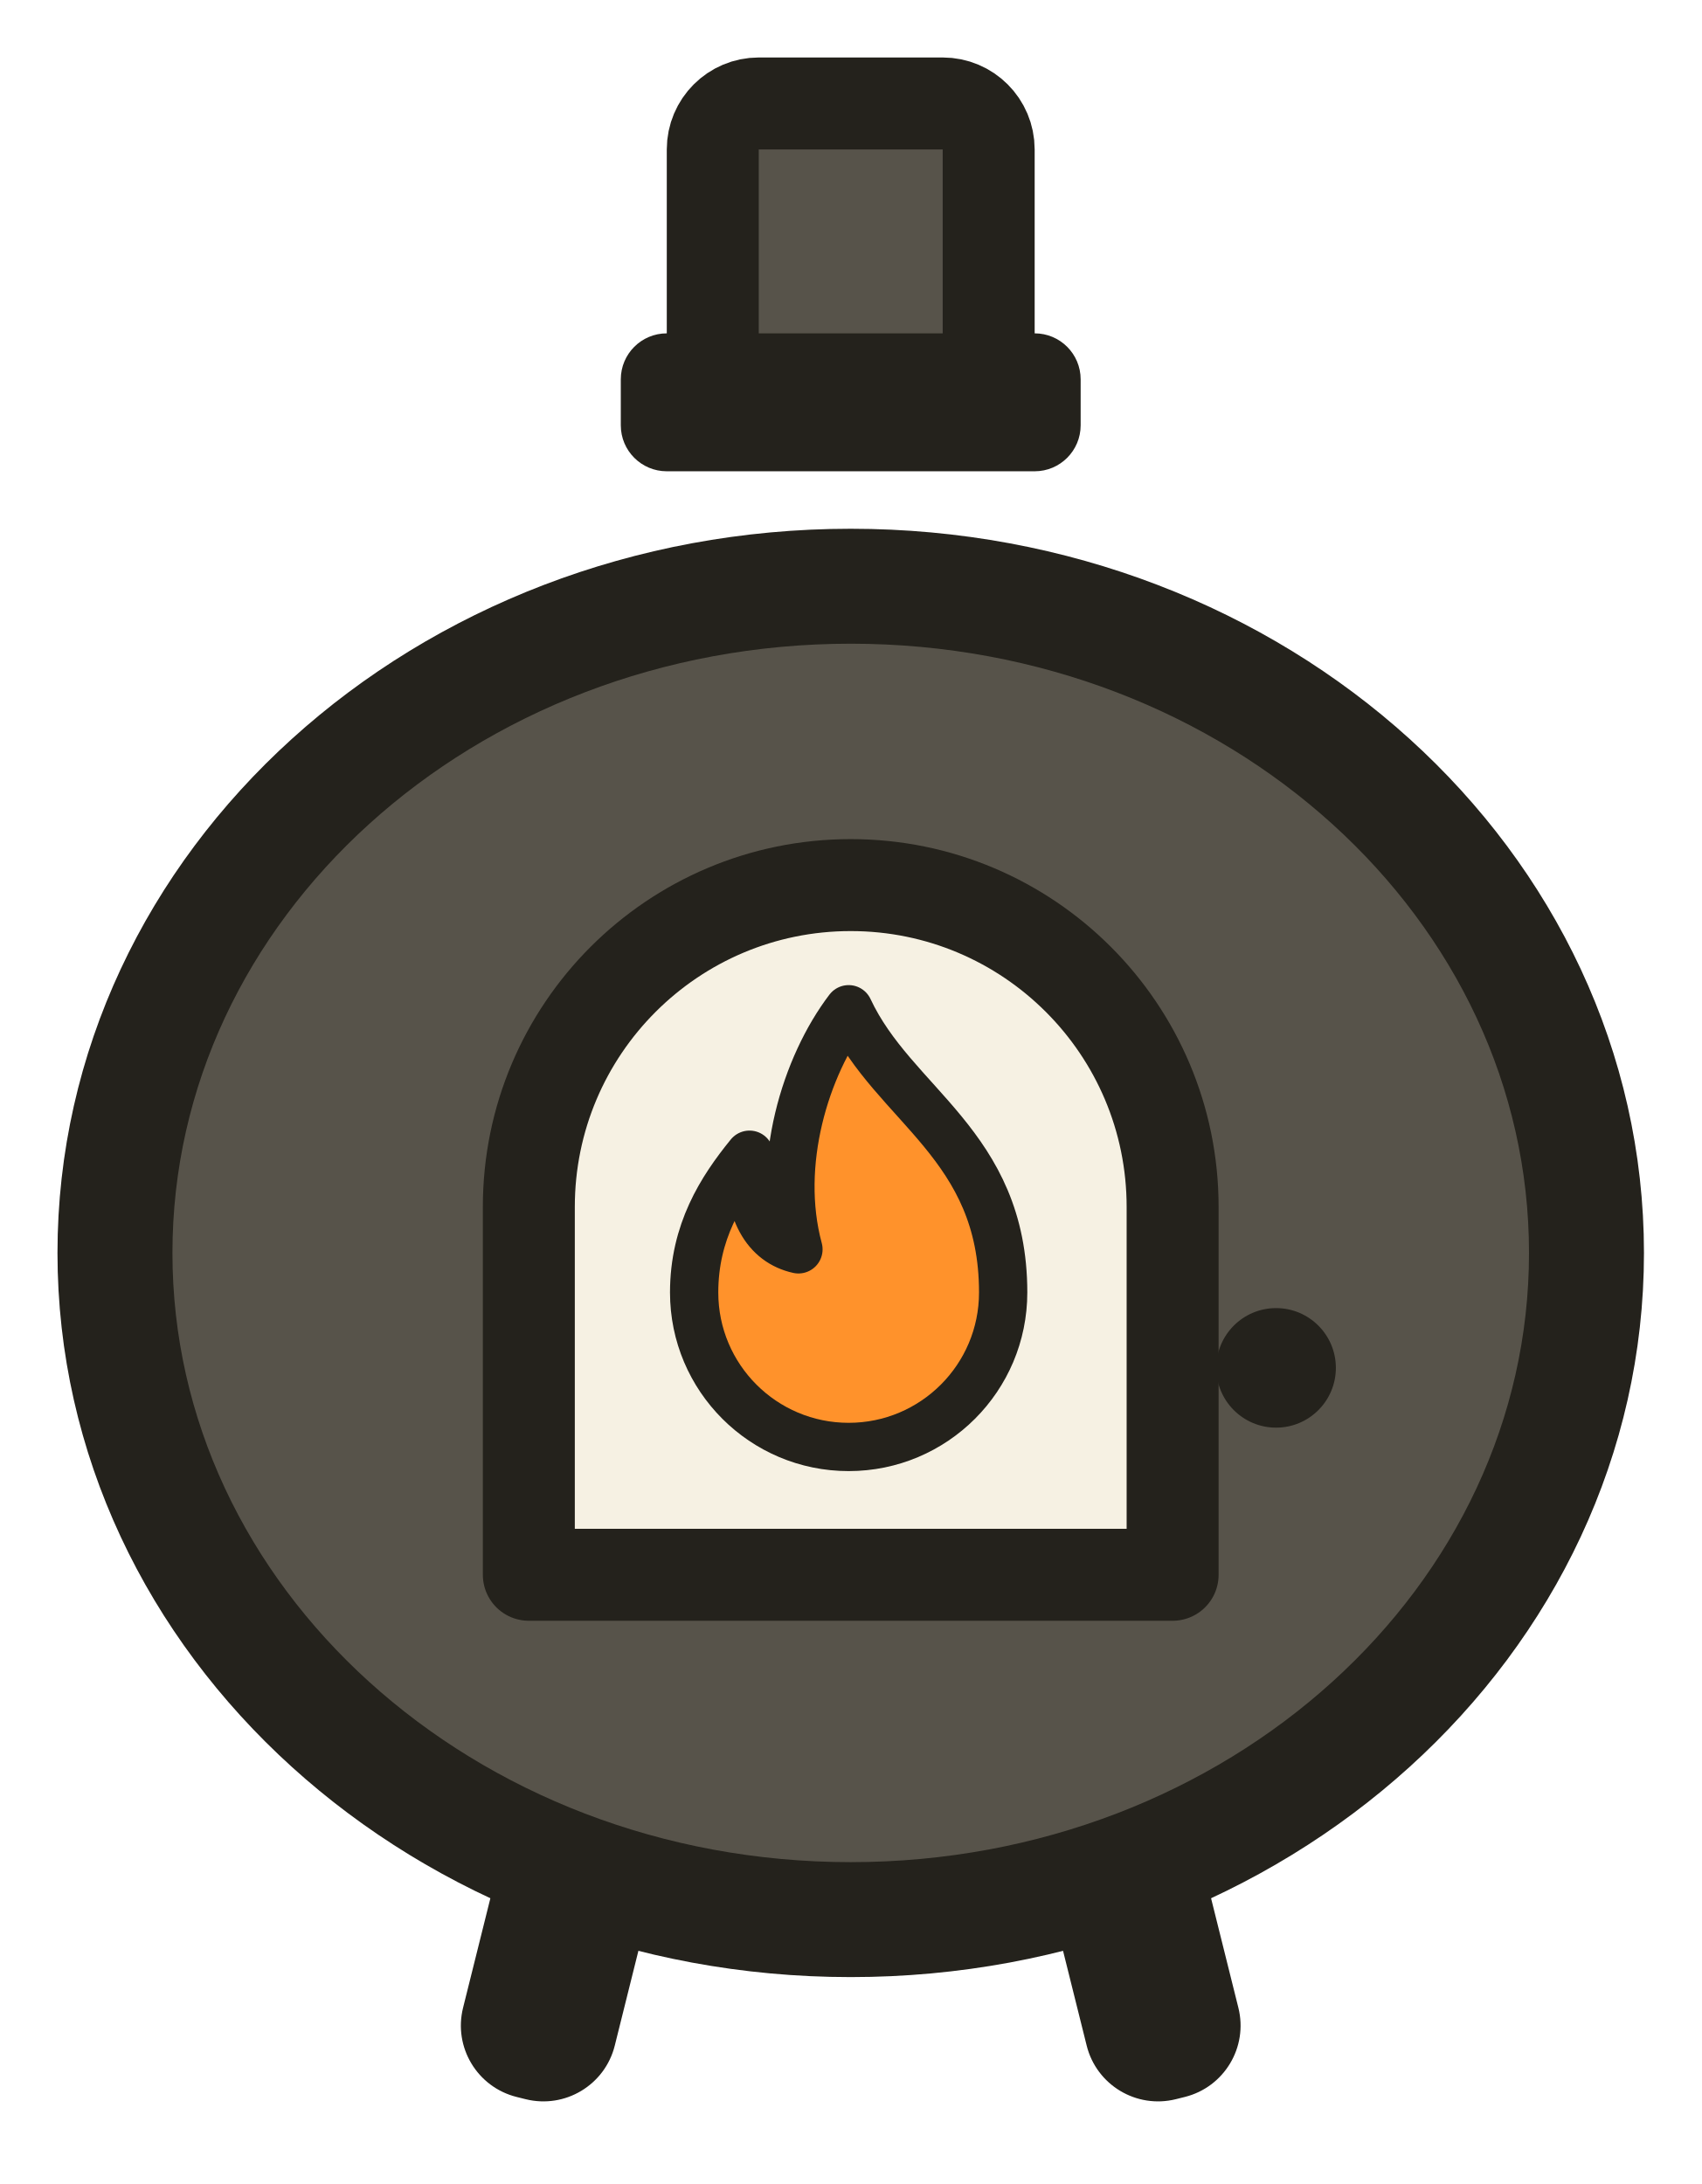
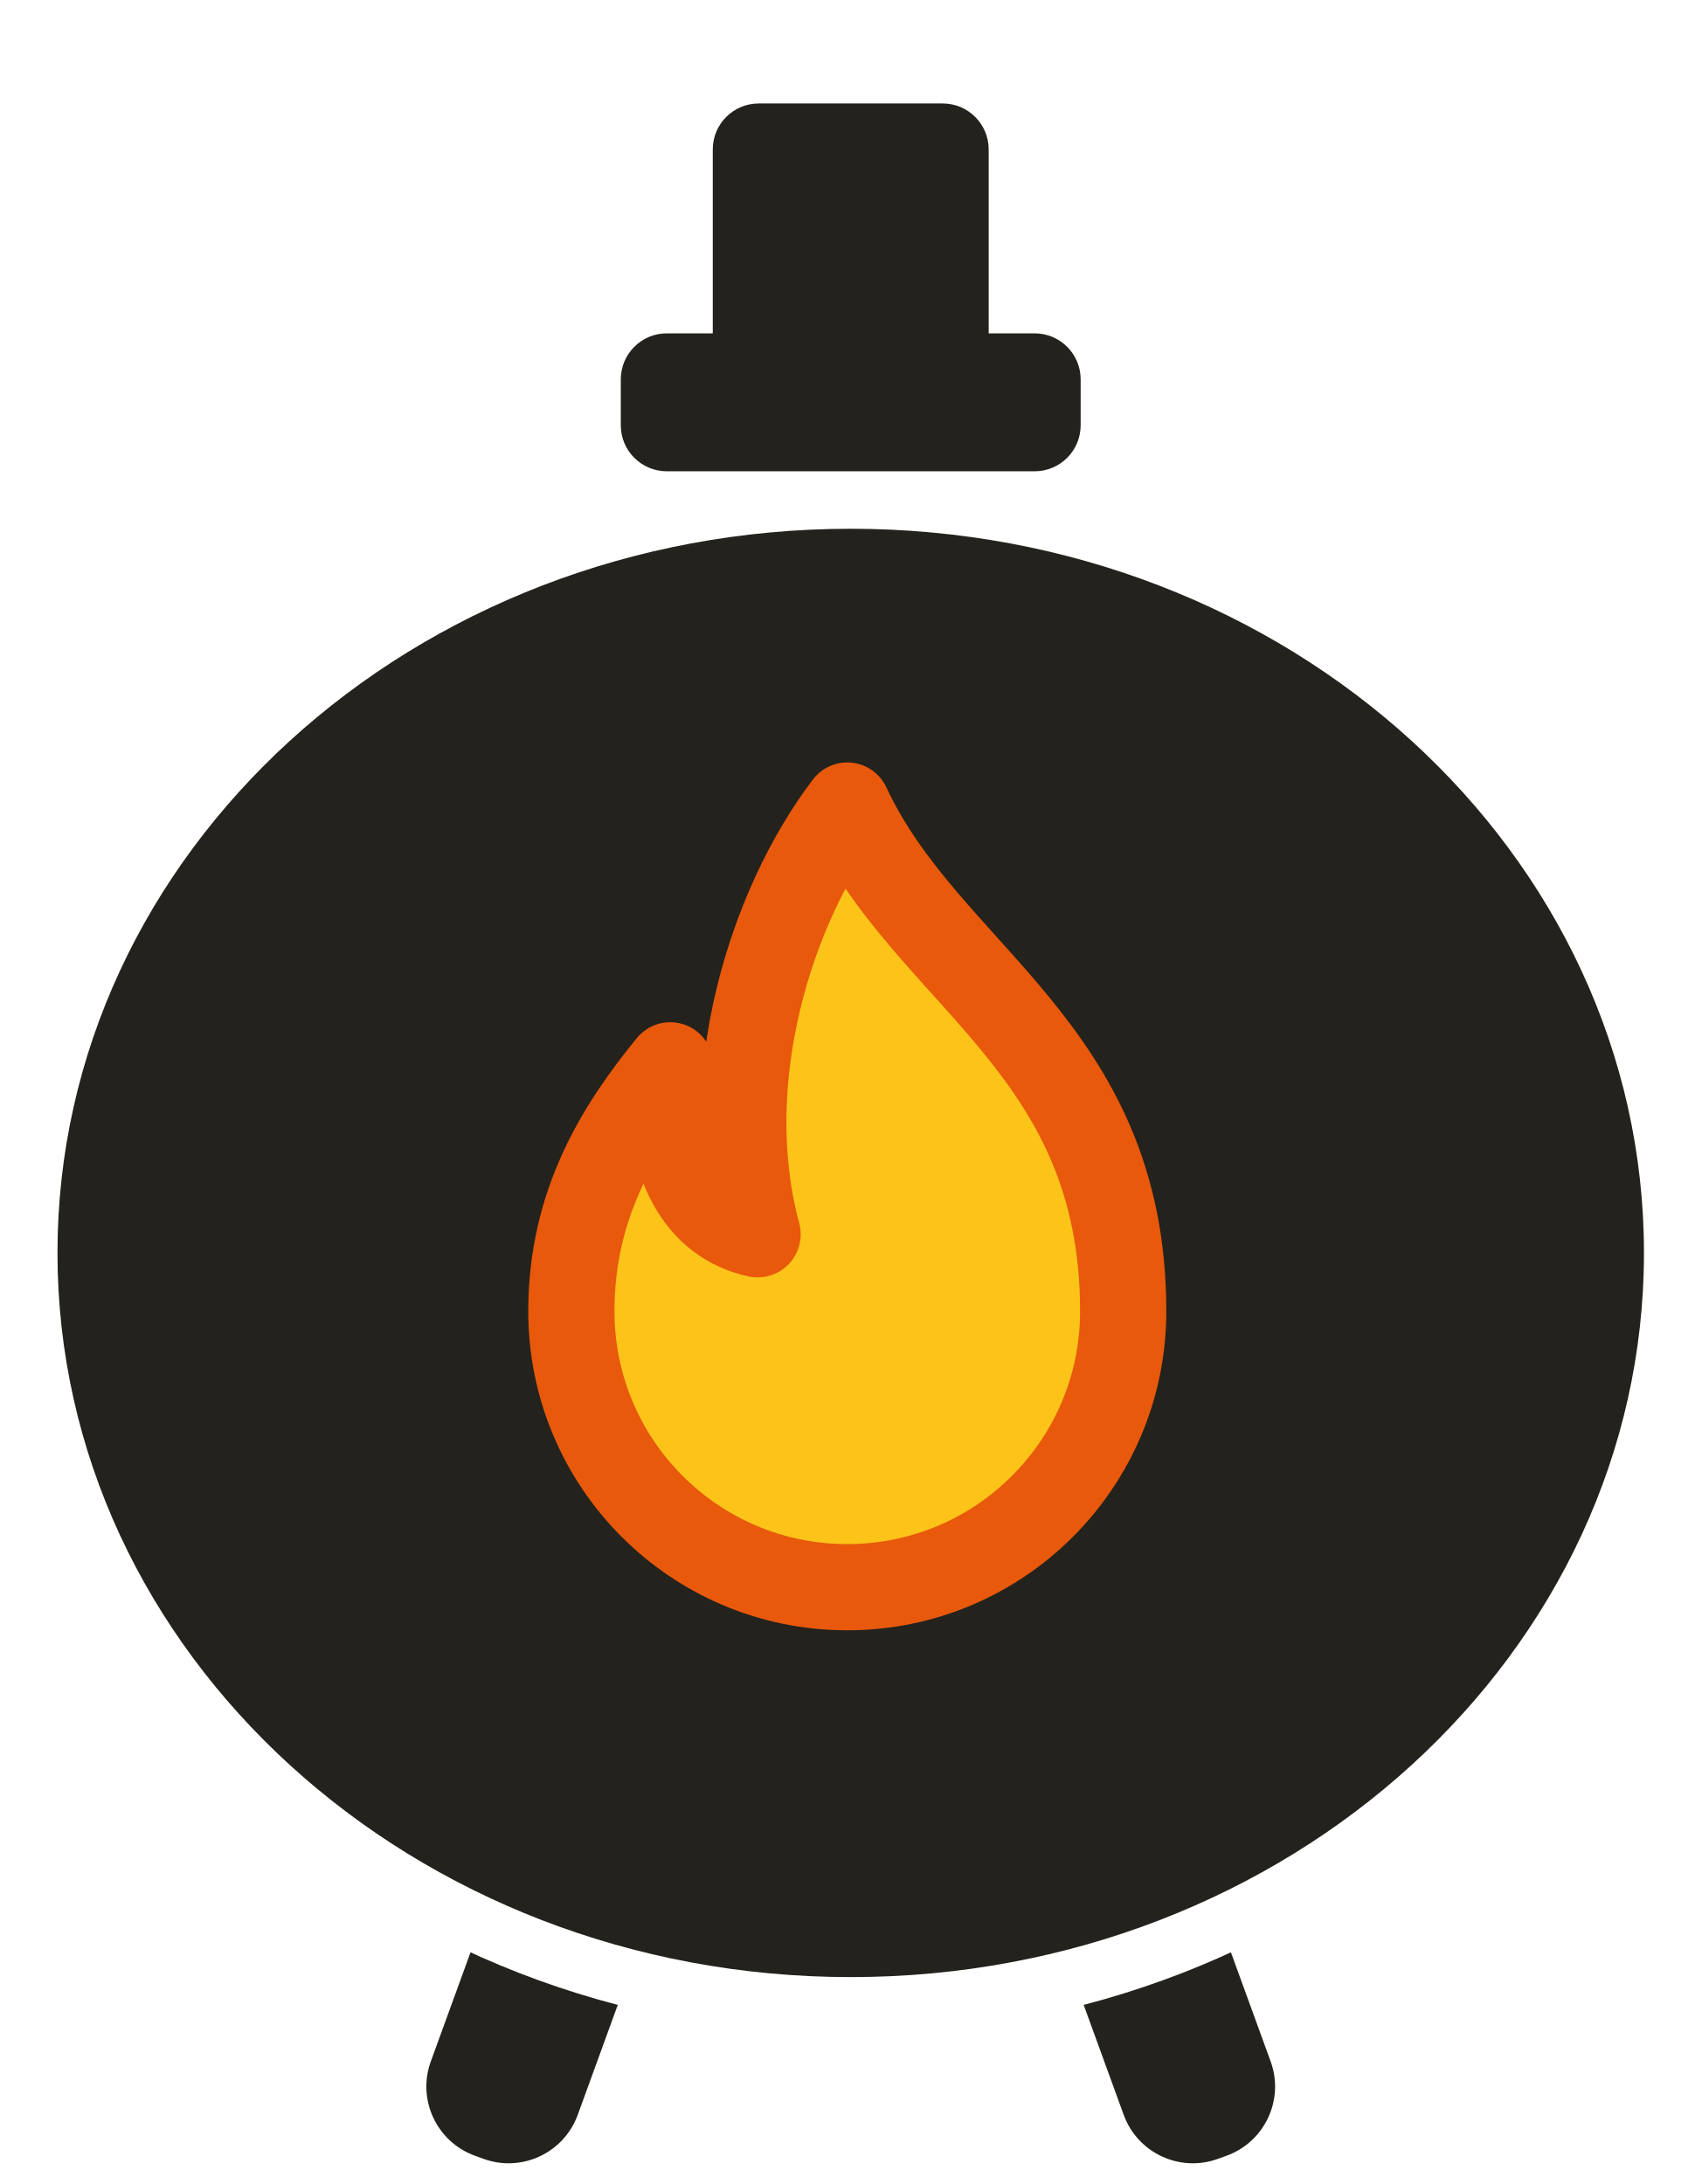
<svg xmlns="http://www.w3.org/2000/svg" viewBox="13 1.5 74 95">
-   <rect x="44" y="6" width="12" height="13" rx="2" fill="#57534a" stroke="#24221c" stroke-width="4" />
+   <defs>
+     <clipPath id="legroom">
+       <path fill-rule="evenodd" clip-rule="evenodd" d="M13 1.5 H87 V96.5 H13 Z M87 56 a37 34 0 1 1 -74 0 a37 34 0 1 1 74 0 Z" />
+     </clipPath>
+   </defs>
+   <rect x="44" y="6" width="12" height="13" rx="2" fill="#24221c" />
  <rect x="40" y="16" width="20" height="6" rx="2" fill="#24221c" />
-   <rect x="34.2" y="77" width="6.8" height="16" rx="3.2" transform="rotate(14 37.6 85)" fill="#24221c" />
-   <rect x="59" y="77" width="6.8" height="16" rx="3.2" transform="rotate(-14 62.4 85)" fill="#24221c" />
-   <ellipse cx="50" cy="56" rx="32" ry="29" fill="#57534a" stroke="#24221c" stroke-width="5" />
-   <path d="M36 70V54a14 14 0 0 1 28 0v16Z" fill="#f6f1e3" stroke="#24221c" stroke-width="4" stroke-linejoin="round" />
-   <g transform="translate(35.91,43.72) scale(.28)">
-     <path d="M50 6c7 15 24 21 24 44a24 24 0 0 1-48 0c0-9.4 4.2-16 8.6-21.4-.4 8.8 2.6 13.6 7.6 14.7C38.6 30 43.3 14.8 50 6Z" fill="#ff922b" stroke="#24221c" stroke-width="7.5" stroke-linejoin="round" />
+   <g clip-path="url(#legroom)">
+     <rect x="34.2" y="77" width="6.8" height="19" rx="3.2" transform="rotate(20 37.6 85)" fill="#24221c" />
+     <rect x="59" y="77" width="6.8" height="19" rx="3.2" transform="rotate(-20 62.4 85)" fill="#24221c" />
  </g>
-   <circle cx="68.5" cy="61" r="2.6" fill="#24221c" />
+   <ellipse cx="50" cy="56" rx="34.5" ry="31.5" fill="#24221c" />
+   <g transform="translate(24.85,33.54) scale(.50)">
+     <path d="M50 6c7 15 24 21 24 44a24 24 0 0 1-48 0c0-9.4 4.2-16 8.6-21.4-.4 8.8 2.6 13.6 7.6 14.7C38.6 30 43.3 14.8 50 6Z" fill="#fcc419" stroke="#e8590c" stroke-width="7.5" stroke-linejoin="round" />
+   </g>
</svg>
